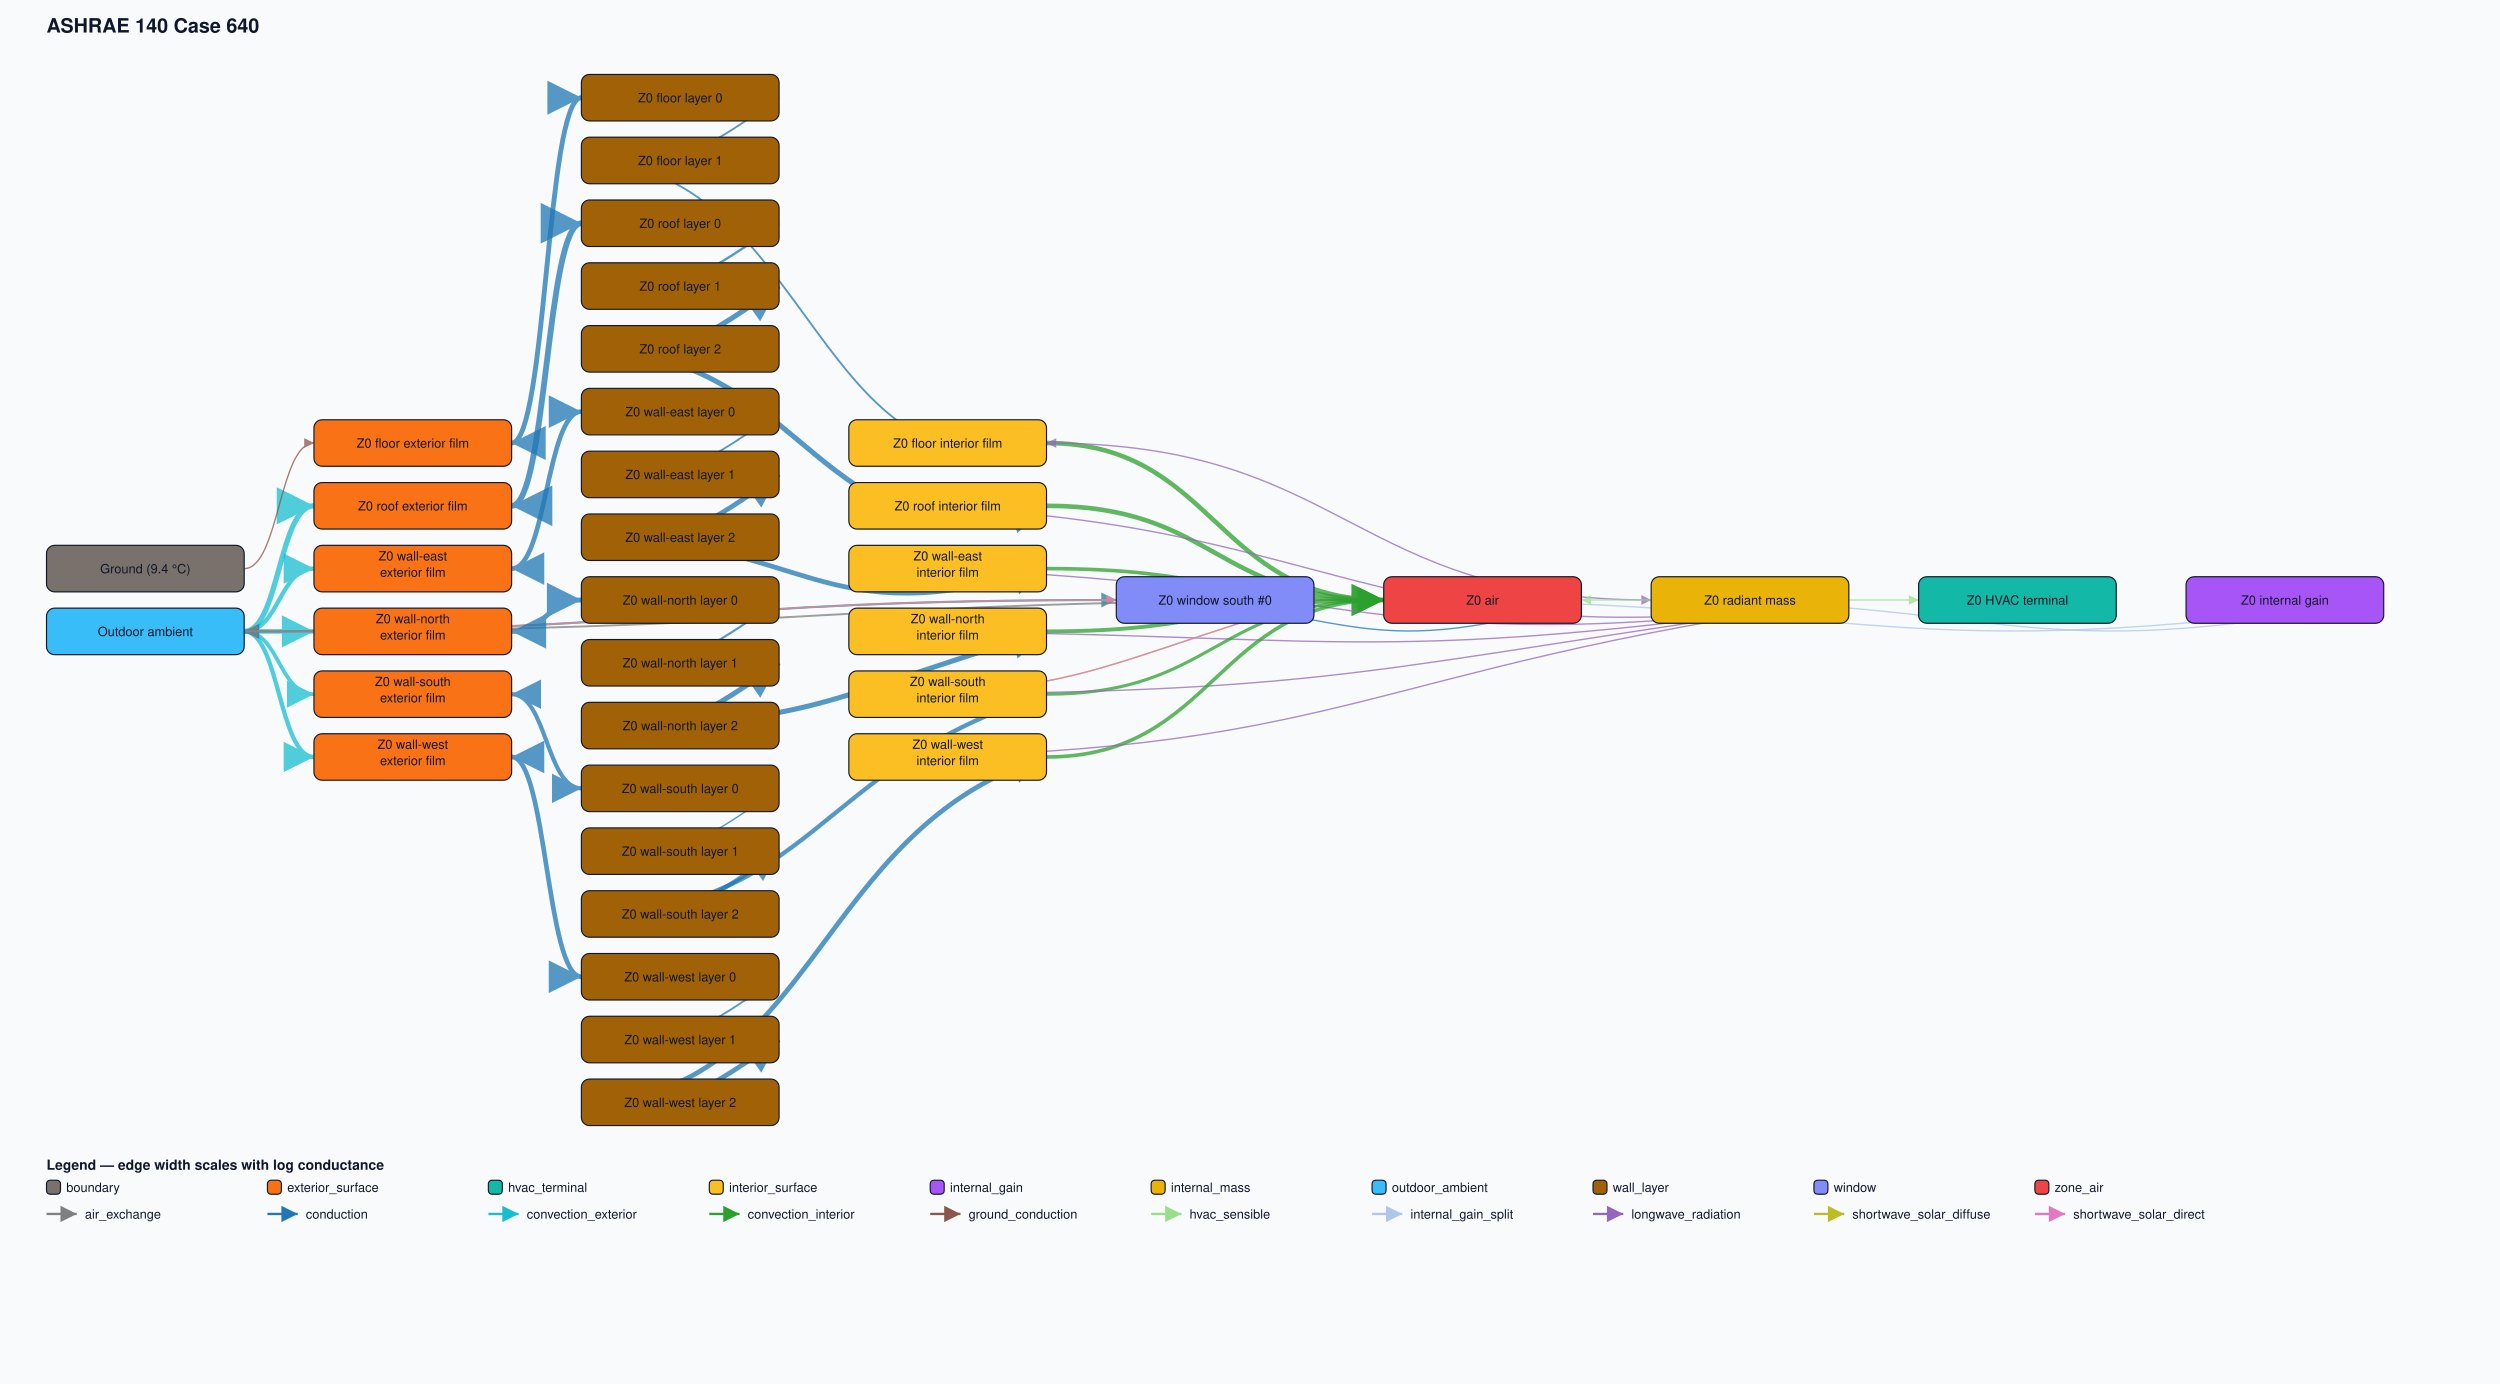
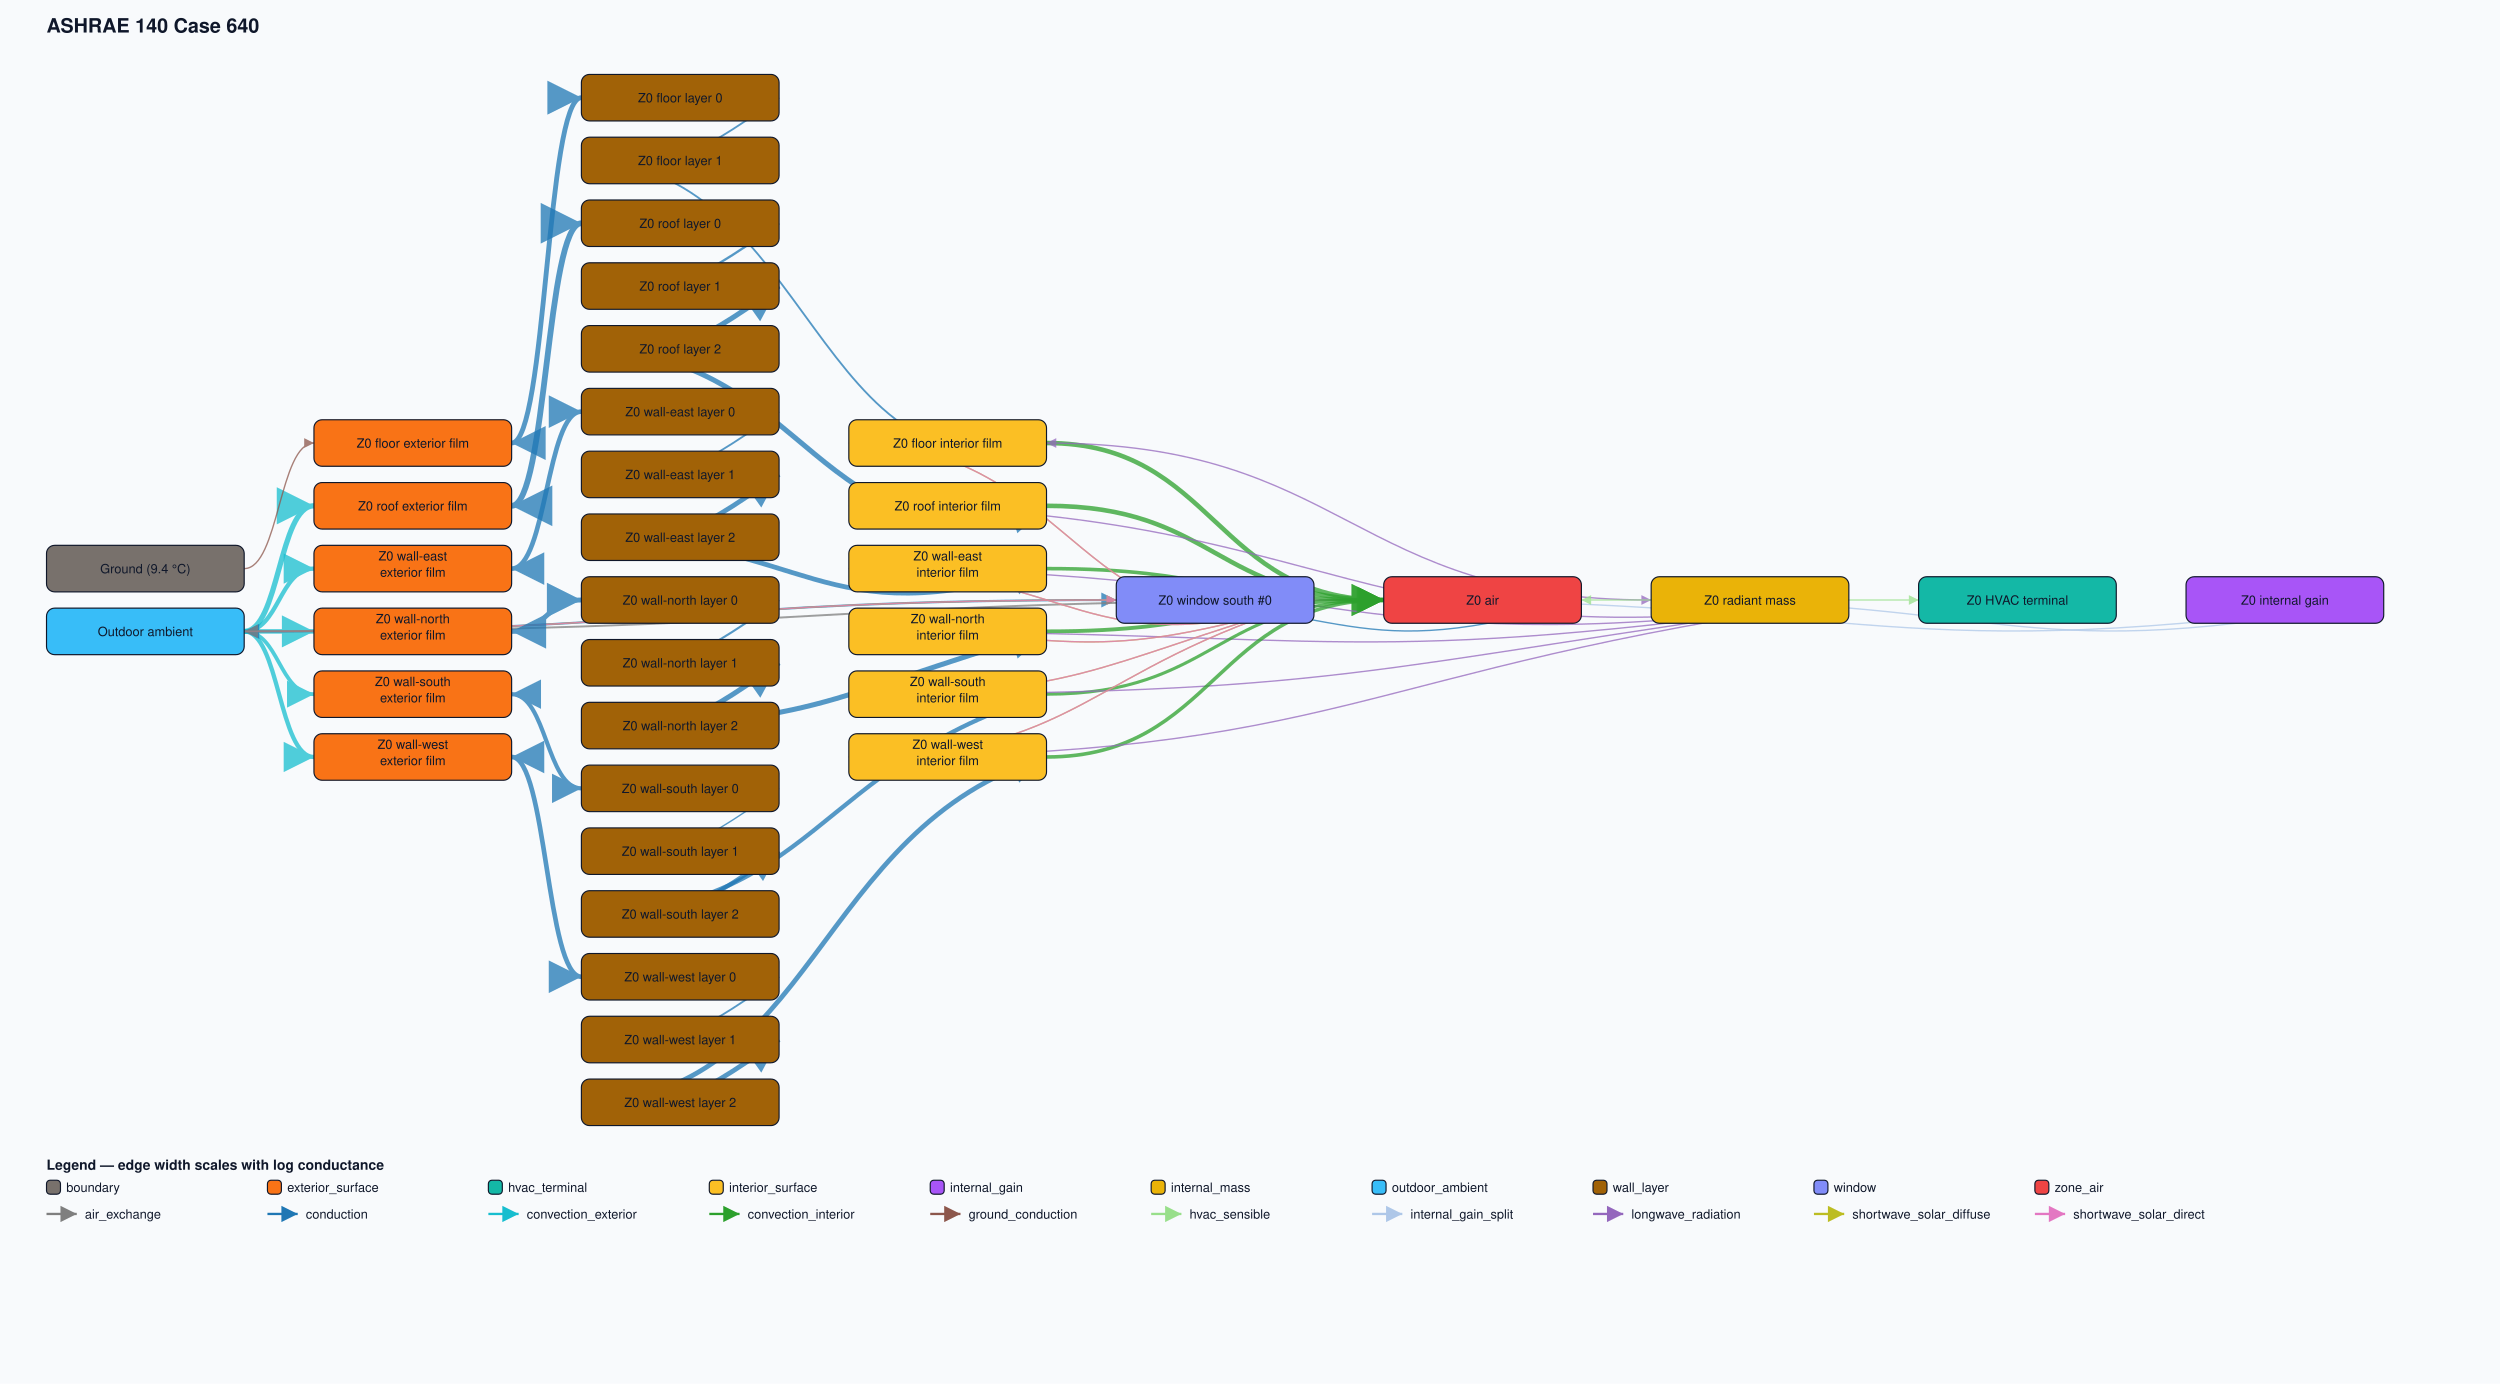
<svg xmlns="http://www.w3.org/2000/svg" width="2150" height="1190" viewBox="0 0 2150 1190" font-family="Helvetica,Arial,sans-serif" role="img">
  <rect width="2150" height="1190" fill="#f8fafc" />
  <text x="40" y="28" font-size="17" font-weight="bold" fill="#0f172a">ASHRAE 140 Case 640</text>
  <defs>
    <marker id="arrow0" viewBox="0 0 10 10" refX="10" refY="5" markerWidth="7" markerHeight="7" orient="auto-start-reverse">
      <path d="M 0 0 L 10 5 L 0 10 z" fill="#7f7f7f" />
    </marker>
    <marker id="arrow1" viewBox="0 0 10 10" refX="10" refY="5" markerWidth="7" markerHeight="7" orient="auto-start-reverse">
      <path d="M 0 0 L 10 5 L 0 10 z" fill="#1f77b4" />
    </marker>
    <marker id="arrow2" viewBox="0 0 10 10" refX="10" refY="5" markerWidth="7" markerHeight="7" orient="auto-start-reverse">
      <path d="M 0 0 L 10 5 L 0 10 z" fill="#17becf" />
    </marker>
    <marker id="arrow3" viewBox="0 0 10 10" refX="10" refY="5" markerWidth="7" markerHeight="7" orient="auto-start-reverse">
      <path d="M 0 0 L 10 5 L 0 10 z" fill="#2ca02c" />
    </marker>
    <marker id="arrow4" viewBox="0 0 10 10" refX="10" refY="5" markerWidth="7" markerHeight="7" orient="auto-start-reverse">
      <path d="M 0 0 L 10 5 L 0 10 z" fill="#8c564b" />
    </marker>
    <marker id="arrow5" viewBox="0 0 10 10" refX="10" refY="5" markerWidth="7" markerHeight="7" orient="auto-start-reverse">
      <path d="M 0 0 L 10 5 L 0 10 z" fill="#98df8a" />
    </marker>
    <marker id="arrow6" viewBox="0 0 10 10" refX="10" refY="5" markerWidth="7" markerHeight="7" orient="auto-start-reverse">
      <path d="M 0 0 L 10 5 L 0 10 z" fill="#aec7e8" />
    </marker>
    <marker id="arrow7" viewBox="0 0 10 10" refX="10" refY="5" markerWidth="7" markerHeight="7" orient="auto-start-reverse">
      <path d="M 0 0 L 10 5 L 0 10 z" fill="#9467bd" />
    </marker>
    <marker id="arrow8" viewBox="0 0 10 10" refX="10" refY="5" markerWidth="7" markerHeight="7" orient="auto-start-reverse">
      <path d="M 0 0 L 10 5 L 0 10 z" fill="#bcbd22" />
    </marker>
    <marker id="arrow9" viewBox="0 0 10 10" refX="10" refY="5" markerWidth="7" markerHeight="7" orient="auto-start-reverse">
      <path d="M 0 0 L 10 5 L 0 10 z" fill="#e377c2" />
    </marker>
  </defs>
  <path d="M 210.0 543.0 C 240.0 543.0, 240.0 435.0, 270.0 435.0" fill="none" stroke="#17becf" stroke-width="4.57" opacity="0.75" marker-end="url(#arrow2)" />
  <path d="M 210.0 543.0 C 240.0 543.0, 240.0 489.0, 270.0 489.0" fill="none" stroke="#17becf" stroke-width="3.72" opacity="0.75" marker-end="url(#arrow2)" />
  <path d="M 210.0 543.0 C 240.0 543.0, 240.0 543.0, 270.0 543.0" fill="none" stroke="#17becf" stroke-width="3.94" opacity="0.75" marker-end="url(#arrow2)" />
  <path d="M 210.0 543.0 C 240.0 543.0, 240.0 597.0, 270.0 597.0" fill="none" stroke="#17becf" stroke-width="3.31" opacity="0.75" marker-end="url(#arrow2)" />
  <path d="M 210.0 543.0 C 240.0 543.0, 240.0 651.0, 270.0 651.0" fill="none" stroke="#17becf" stroke-width="3.72" opacity="0.75" marker-end="url(#arrow2)" />
  <path d="M 210.0 543.0 C 585.0 543.0, 585.0 516.0, 960.0 516.0" fill="none" stroke="#1f77b4" stroke-width="1.84" opacity="0.75" marker-end="url(#arrow1)" marker-start="url(#arrow1)" />
  <path d="M 210.0 543.0 C 585.0 543.0, 585.0 516.0, 960.0 516.0" fill="none" stroke="#bcbd22" stroke-width="1.20" opacity="0.75" marker-end="url(#arrow8)" />
  <path d="M 210.0 543.0 C 585.0 543.0, 585.0 516.0, 960.0 516.0" fill="none" stroke="#e377c2" stroke-width="1.20" opacity="0.75" marker-end="url(#arrow9)" />
  <path d="M 210.0 543.0 C 700.0 543.0, 700.0 516.0, 1190.0 516.0" fill="none" stroke="#7f7f7f" stroke-width="1.69" opacity="0.75" marker-end="url(#arrow0)" marker-start="url(#arrow0)" />
  <path d="M 440.0 381.0 C 470.0 381.0, 470.0 84.0, 500.0 84.0" fill="none" stroke="#1f77b4" stroke-width="4.18" opacity="0.75" marker-end="url(#arrow1)" marker-start="url(#arrow1)" />
  <path d="M 900.0 381.0 C 1045.0 381.0, 1045.0 516.0, 1190.0 516.0" fill="none" stroke="#2ca02c" stroke-width="3.95" opacity="0.75" marker-end="url(#arrow3)" />
  <path d="M 900.0 381.0 C 1160.0 381.0, 1160.0 516.0, 1420.0 516.0" fill="none" stroke="#9467bd" stroke-width="1.20" opacity="0.75" marker-end="url(#arrow7)" marker-start="url(#arrow7)" />
  <path d="M 670.0 84.0 C 585.0 144.0, 585.0 138.0, 500.0 138.0" fill="none" stroke="#1f77b4" stroke-width="1.60" opacity="0.75" marker-end="url(#arrow1)" marker-start="url(#arrow1)" />
  <path d="M 900.0 381.0 C 700.0 441.0, 700.0 138.0, 500.0 138.0" fill="none" stroke="#1f77b4" stroke-width="1.60" opacity="0.75" marker-end="url(#arrow1)" marker-start="url(#arrow1)" />
  <path d="M 2050.0 516.0 C 1620.0 576.0, 1620.0 516.0, 1190.0 516.0" fill="none" stroke="#aec7e8" stroke-width="1.20" opacity="0.75" marker-end="url(#arrow6)" />
  <path d="M 2050.0 516.0 C 1735.0 576.0, 1735.0 516.0, 1420.0 516.0" fill="none" stroke="#aec7e8" stroke-width="1.20" opacity="0.75" marker-end="url(#arrow6)" />
  <path d="M 1360.0 516.0 C 1505.0 516.0, 1505.0 516.0, 1650.0 516.0" fill="none" stroke="#98df8a" stroke-width="1.20" opacity="0.75" marker-end="url(#arrow5)" marker-start="url(#arrow5)" />
  <path d="M 440.0 435.0 C 470.0 435.0, 470.0 192.0, 500.0 192.0" fill="none" stroke="#1f77b4" stroke-width="5.00" opacity="0.75" marker-end="url(#arrow1)" marker-start="url(#arrow1)" />
  <path d="M 900.0 435.0 C 1045.0 435.0, 1045.0 516.0, 1190.0 516.0" fill="none" stroke="#2ca02c" stroke-width="3.95" opacity="0.75" marker-end="url(#arrow3)" />
  <path d="M 1590.0 516.0 C 1160.0 576.0, 1160.0 435.0, 730.0 435.0" fill="none" stroke="#9467bd" stroke-width="1.20" opacity="0.75" marker-end="url(#arrow7)" marker-start="url(#arrow7)" />
  <path d="M 670.0 192.0 C 585.0 252.0, 585.0 246.0, 500.0 246.0" fill="none" stroke="#1f77b4" stroke-width="2.04" opacity="0.75" marker-end="url(#arrow1)" marker-start="url(#arrow1)" />
  <path d="M 670.0 246.0 C 585.0 306.0, 585.0 300.0, 500.0 300.0" fill="none" stroke="#1f77b4" stroke-width="4.40" opacity="0.75" marker-end="url(#arrow1)" marker-start="url(#arrow1)" />
  <path d="M 900.0 435.0 C 700.0 495.0, 700.0 300.0, 500.0 300.0" fill="none" stroke="#1f77b4" stroke-width="4.40" opacity="0.75" marker-end="url(#arrow1)" marker-start="url(#arrow1)" />
  <path d="M 440.0 489.0 C 470.0 489.0, 470.0 354.0, 500.0 354.0" fill="none" stroke="#1f77b4" stroke-width="4.01" opacity="0.75" marker-end="url(#arrow1)" marker-start="url(#arrow1)" />
  <path d="M 900.0 489.0 C 1045.0 489.0, 1045.0 516.0, 1190.0 516.0" fill="none" stroke="#2ca02c" stroke-width="3.10" opacity="0.75" marker-end="url(#arrow3)" />
  <path d="M 1590.0 516.0 C 1160.0 576.0, 1160.0 489.0, 730.0 489.0" fill="none" stroke="#9467bd" stroke-width="1.20" opacity="0.75" marker-end="url(#arrow7)" marker-start="url(#arrow7)" />
  <path d="M 670.0 354.0 C 585.0 414.0, 585.0 408.0, 500.0 408.0" fill="none" stroke="#1f77b4" stroke-width="1.61" opacity="0.75" marker-end="url(#arrow1)" marker-start="url(#arrow1)" />
  <path d="M 670.0 408.0 C 585.0 468.0, 585.0 462.0, 500.0 462.0" fill="none" stroke="#1f77b4" stroke-width="4.13" opacity="0.75" marker-end="url(#arrow1)" marker-start="url(#arrow1)" />
  <path d="M 900.0 489.0 C 700.0 549.0, 700.0 462.0, 500.0 462.0" fill="none" stroke="#1f77b4" stroke-width="4.13" opacity="0.75" marker-end="url(#arrow1)" marker-start="url(#arrow1)" />
  <path d="M 440.0 543.0 C 470.0 543.0, 470.0 516.0, 500.0 516.0" fill="none" stroke="#1f77b4" stroke-width="4.24" opacity="0.75" marker-end="url(#arrow1)" marker-start="url(#arrow1)" />
  <path d="M 900.0 543.0 C 1045.0 543.0, 1045.0 516.0, 1190.0 516.0" fill="none" stroke="#2ca02c" stroke-width="3.33" opacity="0.75" marker-end="url(#arrow3)" />
  <path d="M 1590.0 516.0 C 1160.0 576.0, 1160.0 543.0, 730.0 543.0" fill="none" stroke="#9467bd" stroke-width="1.20" opacity="0.75" marker-end="url(#arrow7)" marker-start="url(#arrow7)" />
  <path d="M 670.0 516.0 C 585.0 576.0, 585.0 570.0, 500.0 570.0" fill="none" stroke="#1f77b4" stroke-width="1.83" opacity="0.75" marker-end="url(#arrow1)" marker-start="url(#arrow1)" />
  <path d="M 670.0 570.0 C 585.0 630.0, 585.0 624.0, 500.0 624.0" fill="none" stroke="#1f77b4" stroke-width="4.36" opacity="0.75" marker-end="url(#arrow1)" marker-start="url(#arrow1)" />
  <path d="M 900.0 543.0 C 700.0 603.0, 700.0 624.0, 500.0 624.0" fill="none" stroke="#1f77b4" stroke-width="4.36" opacity="0.75" marker-end="url(#arrow1)" marker-start="url(#arrow1)" />
  <path d="M 440.0 597.0 C 470.0 597.0, 470.0 678.0, 500.0 678.0" fill="none" stroke="#1f77b4" stroke-width="3.61" opacity="0.75" marker-end="url(#arrow1)" marker-start="url(#arrow1)" />
  <path d="M 900.0 597.0 C 1045.0 597.0, 1045.0 516.0, 1190.0 516.0" fill="none" stroke="#2ca02c" stroke-width="2.70" opacity="0.75" marker-end="url(#arrow3)" />
  <path d="M 1590.0 516.0 C 1160.0 576.0, 1160.0 597.0, 730.0 597.0" fill="none" stroke="#9467bd" stroke-width="1.20" opacity="0.75" marker-end="url(#arrow7)" marker-start="url(#arrow7)" />
  <path d="M 670.0 678.0 C 585.0 738.0, 585.0 732.0, 500.0 732.0" fill="none" stroke="#1f77b4" stroke-width="1.20" opacity="0.75" marker-end="url(#arrow1)" marker-start="url(#arrow1)" />
  <path d="M 670.0 732.0 C 585.0 792.0, 585.0 786.0, 500.0 786.0" fill="none" stroke="#1f77b4" stroke-width="3.73" opacity="0.75" marker-end="url(#arrow1)" marker-start="url(#arrow1)" />
  <path d="M 900.0 597.0 C 700.0 657.0, 700.0 786.0, 500.0 786.0" fill="none" stroke="#1f77b4" stroke-width="3.73" opacity="0.75" marker-end="url(#arrow1)" marker-start="url(#arrow1)" />
  <path d="M 440.0 651.0 C 470.0 651.0, 470.0 840.0, 500.0 840.0" fill="none" stroke="#1f77b4" stroke-width="4.01" opacity="0.75" marker-end="url(#arrow1)" marker-start="url(#arrow1)" />
  <path d="M 900.0 651.0 C 1045.0 651.0, 1045.0 516.0, 1190.0 516.0" fill="none" stroke="#2ca02c" stroke-width="3.10" opacity="0.75" marker-end="url(#arrow3)" />
  <path d="M 1590.0 516.0 C 1160.0 576.0, 1160.0 651.0, 730.0 651.0" fill="none" stroke="#9467bd" stroke-width="1.20" opacity="0.75" marker-end="url(#arrow7)" marker-start="url(#arrow7)" />
  <path d="M 670.0 840.0 C 585.0 900.0, 585.0 894.0, 500.0 894.0" fill="none" stroke="#1f77b4" stroke-width="1.61" opacity="0.75" marker-end="url(#arrow1)" marker-start="url(#arrow1)" />
  <path d="M 670.0 894.0 C 585.0 954.0, 585.0 948.0, 500.0 948.0" fill="none" stroke="#1f77b4" stroke-width="4.13" opacity="0.75" marker-end="url(#arrow1)" marker-start="url(#arrow1)" />
  <path d="M 900.0 651.0 C 700.0 711.0, 700.0 948.0, 500.0 948.0" fill="none" stroke="#1f77b4" stroke-width="4.13" opacity="0.75" marker-end="url(#arrow1)" marker-start="url(#arrow1)" />
  <path d="M 1360.0 516.0 C 1160.0 576.0, 1160.0 516.0, 960.0 516.0" fill="none" stroke="#1f77b4" stroke-width="1.20" opacity="0.75" marker-end="url(#arrow1)" marker-start="url(#arrow1)" />
+   <path d="M 1130.0 516.0 C 930.0 576.0, 930.0 381.0, 730.0 381.0" fill="none" stroke="#bcbd22" stroke-width="1.20" opacity="0.75" marker-end="url(#arrow8)" />
+   <path d="M 1130.0 516.0 C 930.0 576.0, 930.0 381.0, 730.0 381.0" fill="none" stroke="#e377c2" stroke-width="1.20" opacity="0.75" marker-end="url(#arrow9)" />
+   <path d="M 1130.0 516.0 C 930.0 576.0, 930.0 489.0, 730.0 489.0" fill="none" stroke="#bcbd22" stroke-width="1.20" opacity="0.75" marker-end="url(#arrow8)" />
+   <path d="M 1130.0 516.0 C 930.0 576.0, 930.0 489.0, 730.0 489.0" fill="none" stroke="#e377c2" stroke-width="1.20" opacity="0.75" marker-end="url(#arrow9)" />
+   <path d="M 1130.0 516.0 C 930.0 576.0, 930.0 543.0, 730.0 543.0" fill="none" stroke="#bcbd22" stroke-width="1.20" opacity="0.75" marker-end="url(#arrow8)" />
+   <path d="M 1130.0 516.0 C 930.0 576.0, 930.0 543.0, 730.0 543.0" fill="none" stroke="#e377c2" stroke-width="1.20" opacity="0.75" marker-end="url(#arrow9)" />
  <path d="M 1130.0 516.0 C 930.0 576.0, 930.0 597.0, 730.0 597.0" fill="none" stroke="#bcbd22" stroke-width="1.20" opacity="0.75" marker-end="url(#arrow8)" />
  <path d="M 1130.0 516.0 C 930.0 576.0, 930.0 597.0, 730.0 597.0" fill="none" stroke="#e377c2" stroke-width="1.20" opacity="0.75" marker-end="url(#arrow9)" />
+   <path d="M 1130.0 516.0 C 930.0 576.0, 930.0 651.0, 730.0 651.0" fill="none" stroke="#bcbd22" stroke-width="1.20" opacity="0.75" marker-end="url(#arrow8)" />
+   <path d="M 1130.0 516.0 C 930.0 576.0, 930.0 651.0, 730.0 651.0" fill="none" stroke="#e377c2" stroke-width="1.20" opacity="0.75" marker-end="url(#arrow9)" />
  <path d="M 210.0 489.0 C 240.0 489.0, 240.0 381.0, 270.0 381.0" fill="none" stroke="#8c564b" stroke-width="1.20" opacity="0.75" marker-end="url(#arrow4)" />
  <g>
    <rect x="40.0" y="469.0" width="170" height="40" rx="7" fill="#78716c" stroke="#0f172a" stroke-width="1" />
    <text x="125.0" y="493.0" font-size="11" text-anchor="middle" fill="#0f172a">Ground (9.4 °C)</text>
  </g>
  <g>
    <rect x="40.0" y="523.0" width="170" height="40" rx="7" fill="#38bdf8" stroke="#0f172a" stroke-width="1" />
    <text x="125.0" y="547.0" font-size="11" text-anchor="middle" fill="#0f172a">Outdoor ambient</text>
  </g>
  <g>
    <rect x="1190.0" y="496.0" width="170" height="40" rx="7" fill="#ef4444" stroke="#0f172a" stroke-width="1" />
    <text x="1275.0" y="520.0" font-size="11" text-anchor="middle" fill="#0f172a">Z0 air</text>
  </g>
  <g>
    <rect x="270.0" y="361.0" width="170" height="40" rx="7" fill="#f97316" stroke="#0f172a" stroke-width="1" />
    <text x="355.0" y="385.0" font-size="11" text-anchor="middle" fill="#0f172a">Z0 floor exterior film</text>
  </g>
  <g>
    <rect x="730.0" y="361.0" width="170" height="40" rx="7" fill="#fbbf24" stroke="#0f172a" stroke-width="1" />
    <text x="815.0" y="385.0" font-size="11" text-anchor="middle" fill="#0f172a">Z0 floor interior film</text>
  </g>
  <g>
    <rect x="500.0" y="64.0" width="170" height="40" rx="7" fill="#a16207" stroke="#0f172a" stroke-width="1" />
    <text x="585.0" y="88.0" font-size="11" text-anchor="middle" fill="#0f172a">Z0 floor layer 0</text>
  </g>
  <g>
    <rect x="500.0" y="118.0" width="170" height="40" rx="7" fill="#a16207" stroke="#0f172a" stroke-width="1" />
    <text x="585.0" y="142.0" font-size="11" text-anchor="middle" fill="#0f172a">Z0 floor layer 1</text>
  </g>
  <g>
    <rect x="1880.0" y="496.0" width="170" height="40" rx="7" fill="#a855f7" stroke="#0f172a" stroke-width="1" />
    <text x="1965.0" y="520.0" font-size="11" text-anchor="middle" fill="#0f172a">Z0 internal gain</text>
  </g>
  <g>
    <rect x="1650.0" y="496.0" width="170" height="40" rx="7" fill="#14b8a6" stroke="#0f172a" stroke-width="1" />
    <text x="1735.0" y="520.0" font-size="11" text-anchor="middle" fill="#0f172a">Z0 HVAC terminal</text>
  </g>
  <g>
    <rect x="1420.0" y="496.0" width="170" height="40" rx="7" fill="#eab308" stroke="#0f172a" stroke-width="1" />
    <text x="1505.0" y="520.0" font-size="11" text-anchor="middle" fill="#0f172a">Z0 radiant mass</text>
  </g>
  <g>
    <rect x="270.0" y="415.0" width="170" height="40" rx="7" fill="#f97316" stroke="#0f172a" stroke-width="1" />
    <text x="355.0" y="439.0" font-size="11" text-anchor="middle" fill="#0f172a">Z0 roof exterior film</text>
  </g>
  <g>
    <rect x="730.0" y="415.0" width="170" height="40" rx="7" fill="#fbbf24" stroke="#0f172a" stroke-width="1" />
    <text x="815.0" y="439.0" font-size="11" text-anchor="middle" fill="#0f172a">Z0 roof interior film</text>
  </g>
  <g>
    <rect x="500.0" y="172.0" width="170" height="40" rx="7" fill="#a16207" stroke="#0f172a" stroke-width="1" />
    <text x="585.0" y="196.0" font-size="11" text-anchor="middle" fill="#0f172a">Z0 roof layer 0</text>
  </g>
  <g>
    <rect x="500.0" y="226.0" width="170" height="40" rx="7" fill="#a16207" stroke="#0f172a" stroke-width="1" />
    <text x="585.0" y="250.0" font-size="11" text-anchor="middle" fill="#0f172a">Z0 roof layer 1</text>
  </g>
  <g>
    <rect x="500.0" y="280.0" width="170" height="40" rx="7" fill="#a16207" stroke="#0f172a" stroke-width="1" />
    <text x="585.0" y="304.0" font-size="11" text-anchor="middle" fill="#0f172a">Z0 roof layer 2</text>
  </g>
  <g>
    <rect x="270.0" y="469.0" width="170" height="40" rx="7" fill="#f97316" stroke="#0f172a" stroke-width="1" />
    <text x="355.0" y="482.0" font-size="11" text-anchor="middle" fill="#0f172a">Z0 wall-east</text>
    <text x="355.0" y="496.0" font-size="11" text-anchor="middle" fill="#0f172a">exterior film</text>
  </g>
  <g>
    <rect x="730.0" y="469.0" width="170" height="40" rx="7" fill="#fbbf24" stroke="#0f172a" stroke-width="1" />
    <text x="815.0" y="482.0" font-size="11" text-anchor="middle" fill="#0f172a">Z0 wall-east</text>
    <text x="815.0" y="496.0" font-size="11" text-anchor="middle" fill="#0f172a">interior film</text>
  </g>
  <g>
    <rect x="500.0" y="334.0" width="170" height="40" rx="7" fill="#a16207" stroke="#0f172a" stroke-width="1" />
    <text x="585.0" y="358.0" font-size="11" text-anchor="middle" fill="#0f172a">Z0 wall-east layer 0</text>
  </g>
  <g>
    <rect x="500.0" y="388.0" width="170" height="40" rx="7" fill="#a16207" stroke="#0f172a" stroke-width="1" />
    <text x="585.0" y="412.0" font-size="11" text-anchor="middle" fill="#0f172a">Z0 wall-east layer 1</text>
  </g>
  <g>
    <rect x="500.0" y="442.0" width="170" height="40" rx="7" fill="#a16207" stroke="#0f172a" stroke-width="1" />
    <text x="585.0" y="466.0" font-size="11" text-anchor="middle" fill="#0f172a">Z0 wall-east layer 2</text>
  </g>
  <g>
    <rect x="270.0" y="523.0" width="170" height="40" rx="7" fill="#f97316" stroke="#0f172a" stroke-width="1" />
    <text x="355.0" y="536.0" font-size="11" text-anchor="middle" fill="#0f172a">Z0 wall-north</text>
    <text x="355.0" y="550.0" font-size="11" text-anchor="middle" fill="#0f172a">exterior film</text>
  </g>
  <g>
    <rect x="730.0" y="523.0" width="170" height="40" rx="7" fill="#fbbf24" stroke="#0f172a" stroke-width="1" />
    <text x="815.0" y="536.0" font-size="11" text-anchor="middle" fill="#0f172a">Z0 wall-north</text>
    <text x="815.0" y="550.0" font-size="11" text-anchor="middle" fill="#0f172a">interior film</text>
  </g>
  <g>
    <rect x="500.0" y="496.0" width="170" height="40" rx="7" fill="#a16207" stroke="#0f172a" stroke-width="1" />
    <text x="585.0" y="520.0" font-size="11" text-anchor="middle" fill="#0f172a">Z0 wall-north layer 0</text>
  </g>
  <g>
    <rect x="500.0" y="550.0" width="170" height="40" rx="7" fill="#a16207" stroke="#0f172a" stroke-width="1" />
    <text x="585.0" y="574.0" font-size="11" text-anchor="middle" fill="#0f172a">Z0 wall-north layer 1</text>
  </g>
  <g>
    <rect x="500.0" y="604.0" width="170" height="40" rx="7" fill="#a16207" stroke="#0f172a" stroke-width="1" />
    <text x="585.0" y="628.0" font-size="11" text-anchor="middle" fill="#0f172a">Z0 wall-north layer 2</text>
  </g>
  <g>
    <rect x="270.0" y="577.0" width="170" height="40" rx="7" fill="#f97316" stroke="#0f172a" stroke-width="1" />
    <text x="355.0" y="590.0" font-size="11" text-anchor="middle" fill="#0f172a">Z0 wall-south</text>
    <text x="355.0" y="604.0" font-size="11" text-anchor="middle" fill="#0f172a">exterior film</text>
  </g>
  <g>
    <rect x="730.0" y="577.0" width="170" height="40" rx="7" fill="#fbbf24" stroke="#0f172a" stroke-width="1" />
    <text x="815.0" y="590.0" font-size="11" text-anchor="middle" fill="#0f172a">Z0 wall-south</text>
    <text x="815.0" y="604.0" font-size="11" text-anchor="middle" fill="#0f172a">interior film</text>
  </g>
  <g>
    <rect x="500.0" y="658.0" width="170" height="40" rx="7" fill="#a16207" stroke="#0f172a" stroke-width="1" />
    <text x="585.0" y="682.0" font-size="11" text-anchor="middle" fill="#0f172a">Z0 wall-south layer 0</text>
  </g>
  <g>
    <rect x="500.0" y="712.0" width="170" height="40" rx="7" fill="#a16207" stroke="#0f172a" stroke-width="1" />
    <text x="585.0" y="736.0" font-size="11" text-anchor="middle" fill="#0f172a">Z0 wall-south layer 1</text>
  </g>
  <g>
    <rect x="500.0" y="766.0" width="170" height="40" rx="7" fill="#a16207" stroke="#0f172a" stroke-width="1" />
    <text x="585.0" y="790.0" font-size="11" text-anchor="middle" fill="#0f172a">Z0 wall-south layer 2</text>
  </g>
  <g>
    <rect x="270.0" y="631.0" width="170" height="40" rx="7" fill="#f97316" stroke="#0f172a" stroke-width="1" />
    <text x="355.0" y="644.0" font-size="11" text-anchor="middle" fill="#0f172a">Z0 wall-west</text>
    <text x="355.0" y="658.0" font-size="11" text-anchor="middle" fill="#0f172a">exterior film</text>
  </g>
  <g>
    <rect x="730.0" y="631.0" width="170" height="40" rx="7" fill="#fbbf24" stroke="#0f172a" stroke-width="1" />
    <text x="815.0" y="644.0" font-size="11" text-anchor="middle" fill="#0f172a">Z0 wall-west</text>
    <text x="815.0" y="658.0" font-size="11" text-anchor="middle" fill="#0f172a">interior film</text>
  </g>
  <g>
    <rect x="500.0" y="820.0" width="170" height="40" rx="7" fill="#a16207" stroke="#0f172a" stroke-width="1" />
    <text x="585.0" y="844.0" font-size="11" text-anchor="middle" fill="#0f172a">Z0 wall-west layer 0</text>
  </g>
  <g>
    <rect x="500.0" y="874.0" width="170" height="40" rx="7" fill="#a16207" stroke="#0f172a" stroke-width="1" />
    <text x="585.0" y="898.0" font-size="11" text-anchor="middle" fill="#0f172a">Z0 wall-west layer 1</text>
  </g>
  <g>
    <rect x="500.0" y="928.0" width="170" height="40" rx="7" fill="#a16207" stroke="#0f172a" stroke-width="1" />
    <text x="585.0" y="952.0" font-size="11" text-anchor="middle" fill="#0f172a">Z0 wall-west layer 2</text>
  </g>
  <g>
    <rect x="960.0" y="496.0" width="170" height="40" rx="7" fill="#818cf8" stroke="#0f172a" stroke-width="1" />
    <text x="1045.0" y="520.0" font-size="11" text-anchor="middle" fill="#0f172a">Z0 window south #0</text>
  </g>
  <text x="40" y="1006" font-size="12" font-weight="bold" fill="#0f172a">Legend — edge width scales with log conductance</text>
  <rect x="40" y="1015" width="12" height="12" rx="3" fill="#78716c" stroke="#0f172a" />
  <text x="57" y="1025" font-size="11" fill="#0f172a">boundary</text>
  <rect x="230" y="1015" width="12" height="12" rx="3" fill="#f97316" stroke="#0f172a" />
  <text x="247" y="1025" font-size="11" fill="#0f172a">exterior_surface</text>
  <rect x="420" y="1015" width="12" height="12" rx="3" fill="#14b8a6" stroke="#0f172a" />
  <text x="437" y="1025" font-size="11" fill="#0f172a">hvac_terminal</text>
  <rect x="610" y="1015" width="12" height="12" rx="3" fill="#fbbf24" stroke="#0f172a" />
  <text x="627" y="1025" font-size="11" fill="#0f172a">interior_surface</text>
  <rect x="800" y="1015" width="12" height="12" rx="3" fill="#a855f7" stroke="#0f172a" />
  <text x="817" y="1025" font-size="11" fill="#0f172a">internal_gain</text>
  <rect x="990" y="1015" width="12" height="12" rx="3" fill="#eab308" stroke="#0f172a" />
  <text x="1007" y="1025" font-size="11" fill="#0f172a">internal_mass</text>
  <rect x="1180" y="1015" width="12" height="12" rx="3" fill="#38bdf8" stroke="#0f172a" />
  <text x="1197" y="1025" font-size="11" fill="#0f172a">outdoor_ambient</text>
  <rect x="1370" y="1015" width="12" height="12" rx="3" fill="#a16207" stroke="#0f172a" />
  <text x="1387" y="1025" font-size="11" fill="#0f172a">wall_layer</text>
  <rect x="1560" y="1015" width="12" height="12" rx="3" fill="#818cf8" stroke="#0f172a" />
  <text x="1577" y="1025" font-size="11" fill="#0f172a">window</text>
  <rect x="1750" y="1015" width="12" height="12" rx="3" fill="#ef4444" stroke="#0f172a" />
  <text x="1767" y="1025" font-size="11" fill="#0f172a">zone_air</text>
  <path d="M 40 1044 L 66 1044" stroke="#7f7f7f" stroke-width="2" marker-end="url(#arrow0)" />
  <text x="73" y="1048" font-size="11" fill="#0f172a">air_exchange</text>
  <path d="M 230 1044 L 256 1044" stroke="#1f77b4" stroke-width="2" marker-end="url(#arrow1)" />
  <text x="263" y="1048" font-size="11" fill="#0f172a">conduction</text>
  <path d="M 420 1044 L 446 1044" stroke="#17becf" stroke-width="2" marker-end="url(#arrow2)" />
  <text x="453" y="1048" font-size="11" fill="#0f172a">convection_exterior</text>
  <path d="M 610 1044 L 636 1044" stroke="#2ca02c" stroke-width="2" marker-end="url(#arrow3)" />
  <text x="643" y="1048" font-size="11" fill="#0f172a">convection_interior</text>
  <path d="M 800 1044 L 826 1044" stroke="#8c564b" stroke-width="2" marker-end="url(#arrow4)" />
  <text x="833" y="1048" font-size="11" fill="#0f172a">ground_conduction</text>
  <path d="M 990 1044 L 1016 1044" stroke="#98df8a" stroke-width="2" marker-end="url(#arrow5)" />
  <text x="1023" y="1048" font-size="11" fill="#0f172a">hvac_sensible</text>
  <path d="M 1180 1044 L 1206 1044" stroke="#aec7e8" stroke-width="2" marker-end="url(#arrow6)" />
  <text x="1213" y="1048" font-size="11" fill="#0f172a">internal_gain_split</text>
  <path d="M 1370 1044 L 1396 1044" stroke="#9467bd" stroke-width="2" marker-end="url(#arrow7)" />
  <text x="1403" y="1048" font-size="11" fill="#0f172a">longwave_radiation</text>
  <path d="M 1560 1044 L 1586 1044" stroke="#bcbd22" stroke-width="2" marker-end="url(#arrow8)" />
  <text x="1593" y="1048" font-size="11" fill="#0f172a">shortwave_solar_diffuse</text>
  <path d="M 1750 1044 L 1776 1044" stroke="#e377c2" stroke-width="2" marker-end="url(#arrow9)" />
  <text x="1783" y="1048" font-size="11" fill="#0f172a">shortwave_solar_direct</text>
</svg>
